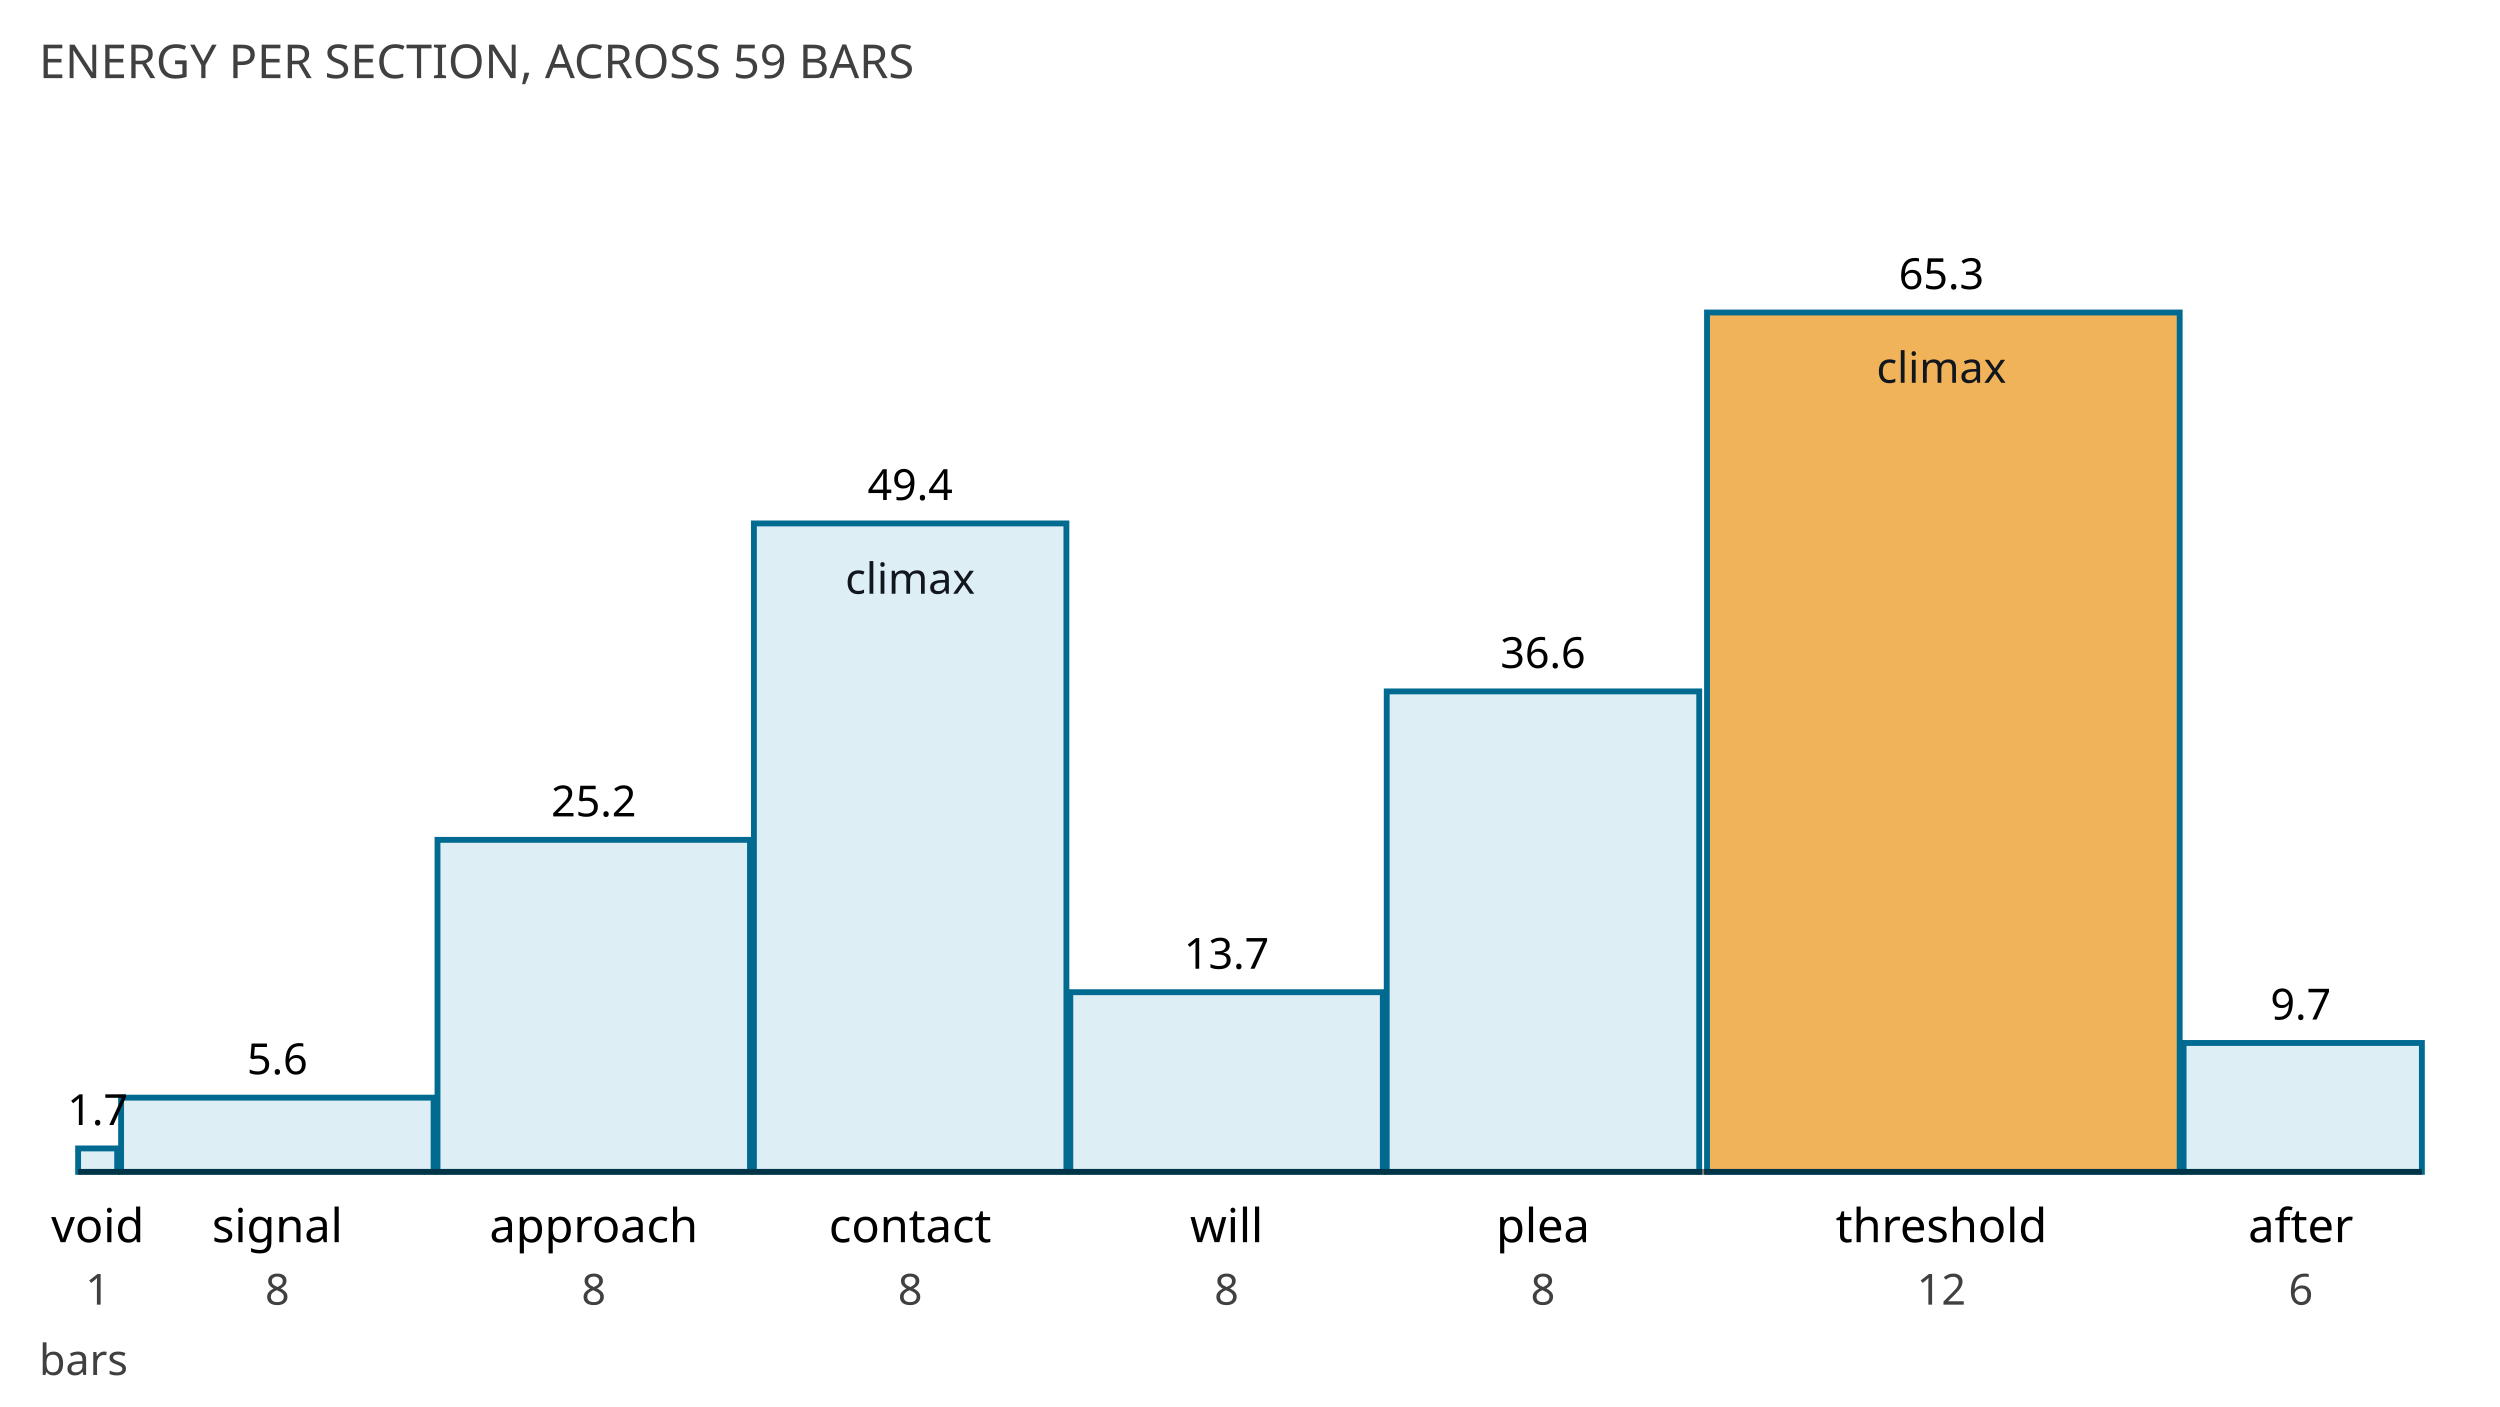
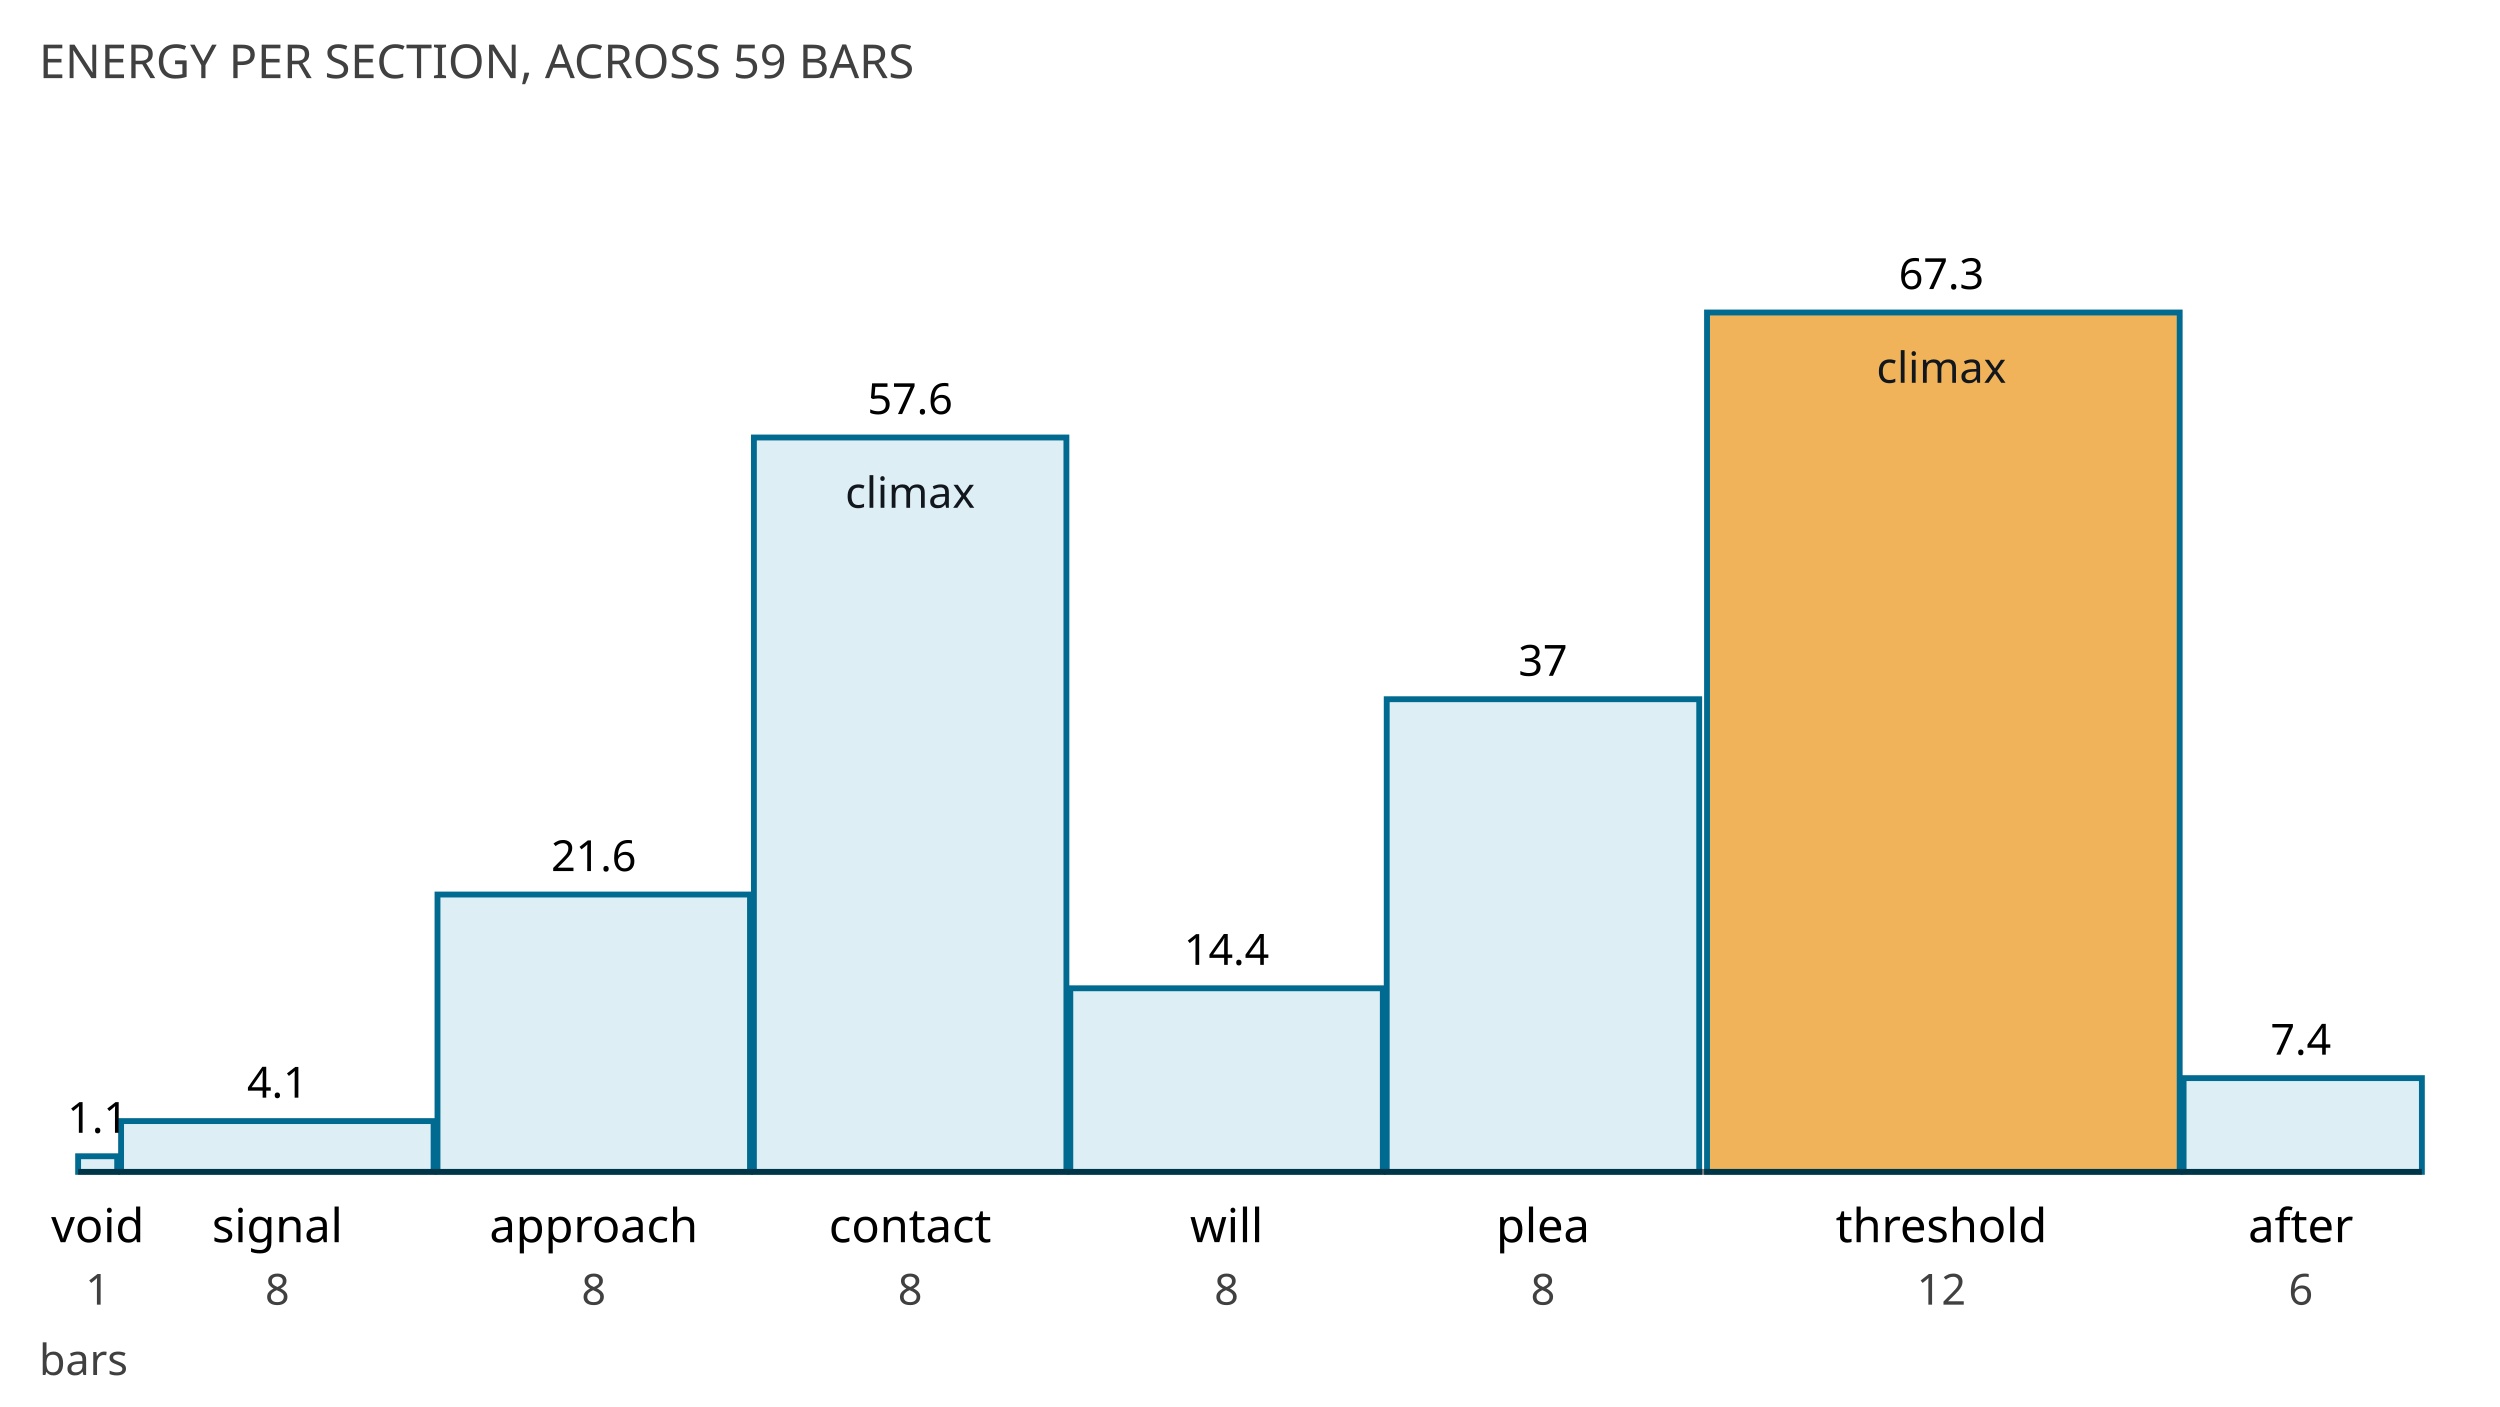
<svg xmlns="http://www.w3.org/2000/svg" width="640" height="360" viewBox="0 0 640 360" font-family="system-ui, sans-serif" font-size="13">
  <text x="10" y="20" font-size="12" fill="currentColor" fill-opacity="0.75">ENERGY PER SECTION, ACROSS 59 BARS</text>
  <g stroke="#006a90" stroke-width="1.5" fill="#deeef5">
-     <rect x="20" y="294" width="10" height="6" />
-     <rect x="31" y="281" width="80" height="19" />
-     <rect x="112" y="215" width="80" height="85" />
-     <rect x="193" y="134" width="80" height="166" />
-     <rect x="274" y="254" width="80" height="46" />
-     <rect x="355" y="177" width="80" height="123" />
+     <rect x="20" y="296" width="10" height="4" />
+     <rect x="31" y="287" width="80" height="13" />
+     <rect x="112" y="229" width="80" height="71" />
+     <rect x="193" y="112" width="80" height="188" />
+     <rect x="274" y="253" width="80" height="47" />
+     <rect x="355" y="179" width="80" height="121" />
    <rect x="437" y="80" width="121" height="220" fill="#f0b35a" />
-     <rect x="559" y="267" width="61" height="33" />
+     <rect x="559" y="276" width="61" height="24" />
  </g>
  <g font-size="11" fill="currentColor" text-anchor="middle">
-     <text x="25" y="288">1.7</text>
-     <text x="71" y="275">5.6</text>
-     <text x="152" y="209">25.2</text>
-     <text x="233" y="128">49.4</text>
-     <text x="314" y="248">13.7</text>
-     <text x="395" y="171">36.6</text>
-     <text x="497" y="74">65.3</text>
-     <text x="589" y="261">9.7</text>
+     <text x="25" y="290">1.1</text>
+     <text x="71" y="281">4.1</text>
+     <text x="152" y="223">21.6</text>
+     <text x="233" y="106">57.6</text>
+     <text x="314" y="247">14.4</text>
+     <text x="395" y="173">37</text>
+     <text x="497" y="74">67.3</text>
+     <text x="589" y="270">7.4</text>
  </g>
  <g font-size="11" fill="#11171d" text-anchor="middle">
-     <text x="233" y="152">climax</text>
+     <text x="233" y="130">climax</text>
    <text x="497" y="98">climax</text>
  </g>
  <line x1="20" y1="300" x2="620" y2="300" stroke="currentColor" stroke-opacity="0.5" stroke-width="1.5" />
  <g font-size="12" fill="currentColor" text-anchor="middle">
    <text x="25" y="318">void</text>
    <text x="71" y="318">signal</text>
    <text x="152" y="318">approach</text>
    <text x="233" y="318">contact</text>
    <text x="314" y="318">will</text>
    <text x="395" y="318">plea</text>
    <text x="497" y="318">threshold</text>
    <text x="589" y="318">after</text>
  </g>
  <g font-size="11" fill="currentColor" fill-opacity="0.75" text-anchor="middle">
    <text x="25" y="334">1</text>
    <text x="71" y="334">8</text>
    <text x="152" y="334">8</text>
    <text x="233" y="334">8</text>
    <text x="314" y="334">8</text>
    <text x="395" y="334">8</text>
    <text x="497" y="334">12</text>
    <text x="589" y="334">6</text>
  </g>
  <text x="10" y="352" font-size="11" fill="currentColor" fill-opacity="0.75">bars</text>
</svg>
